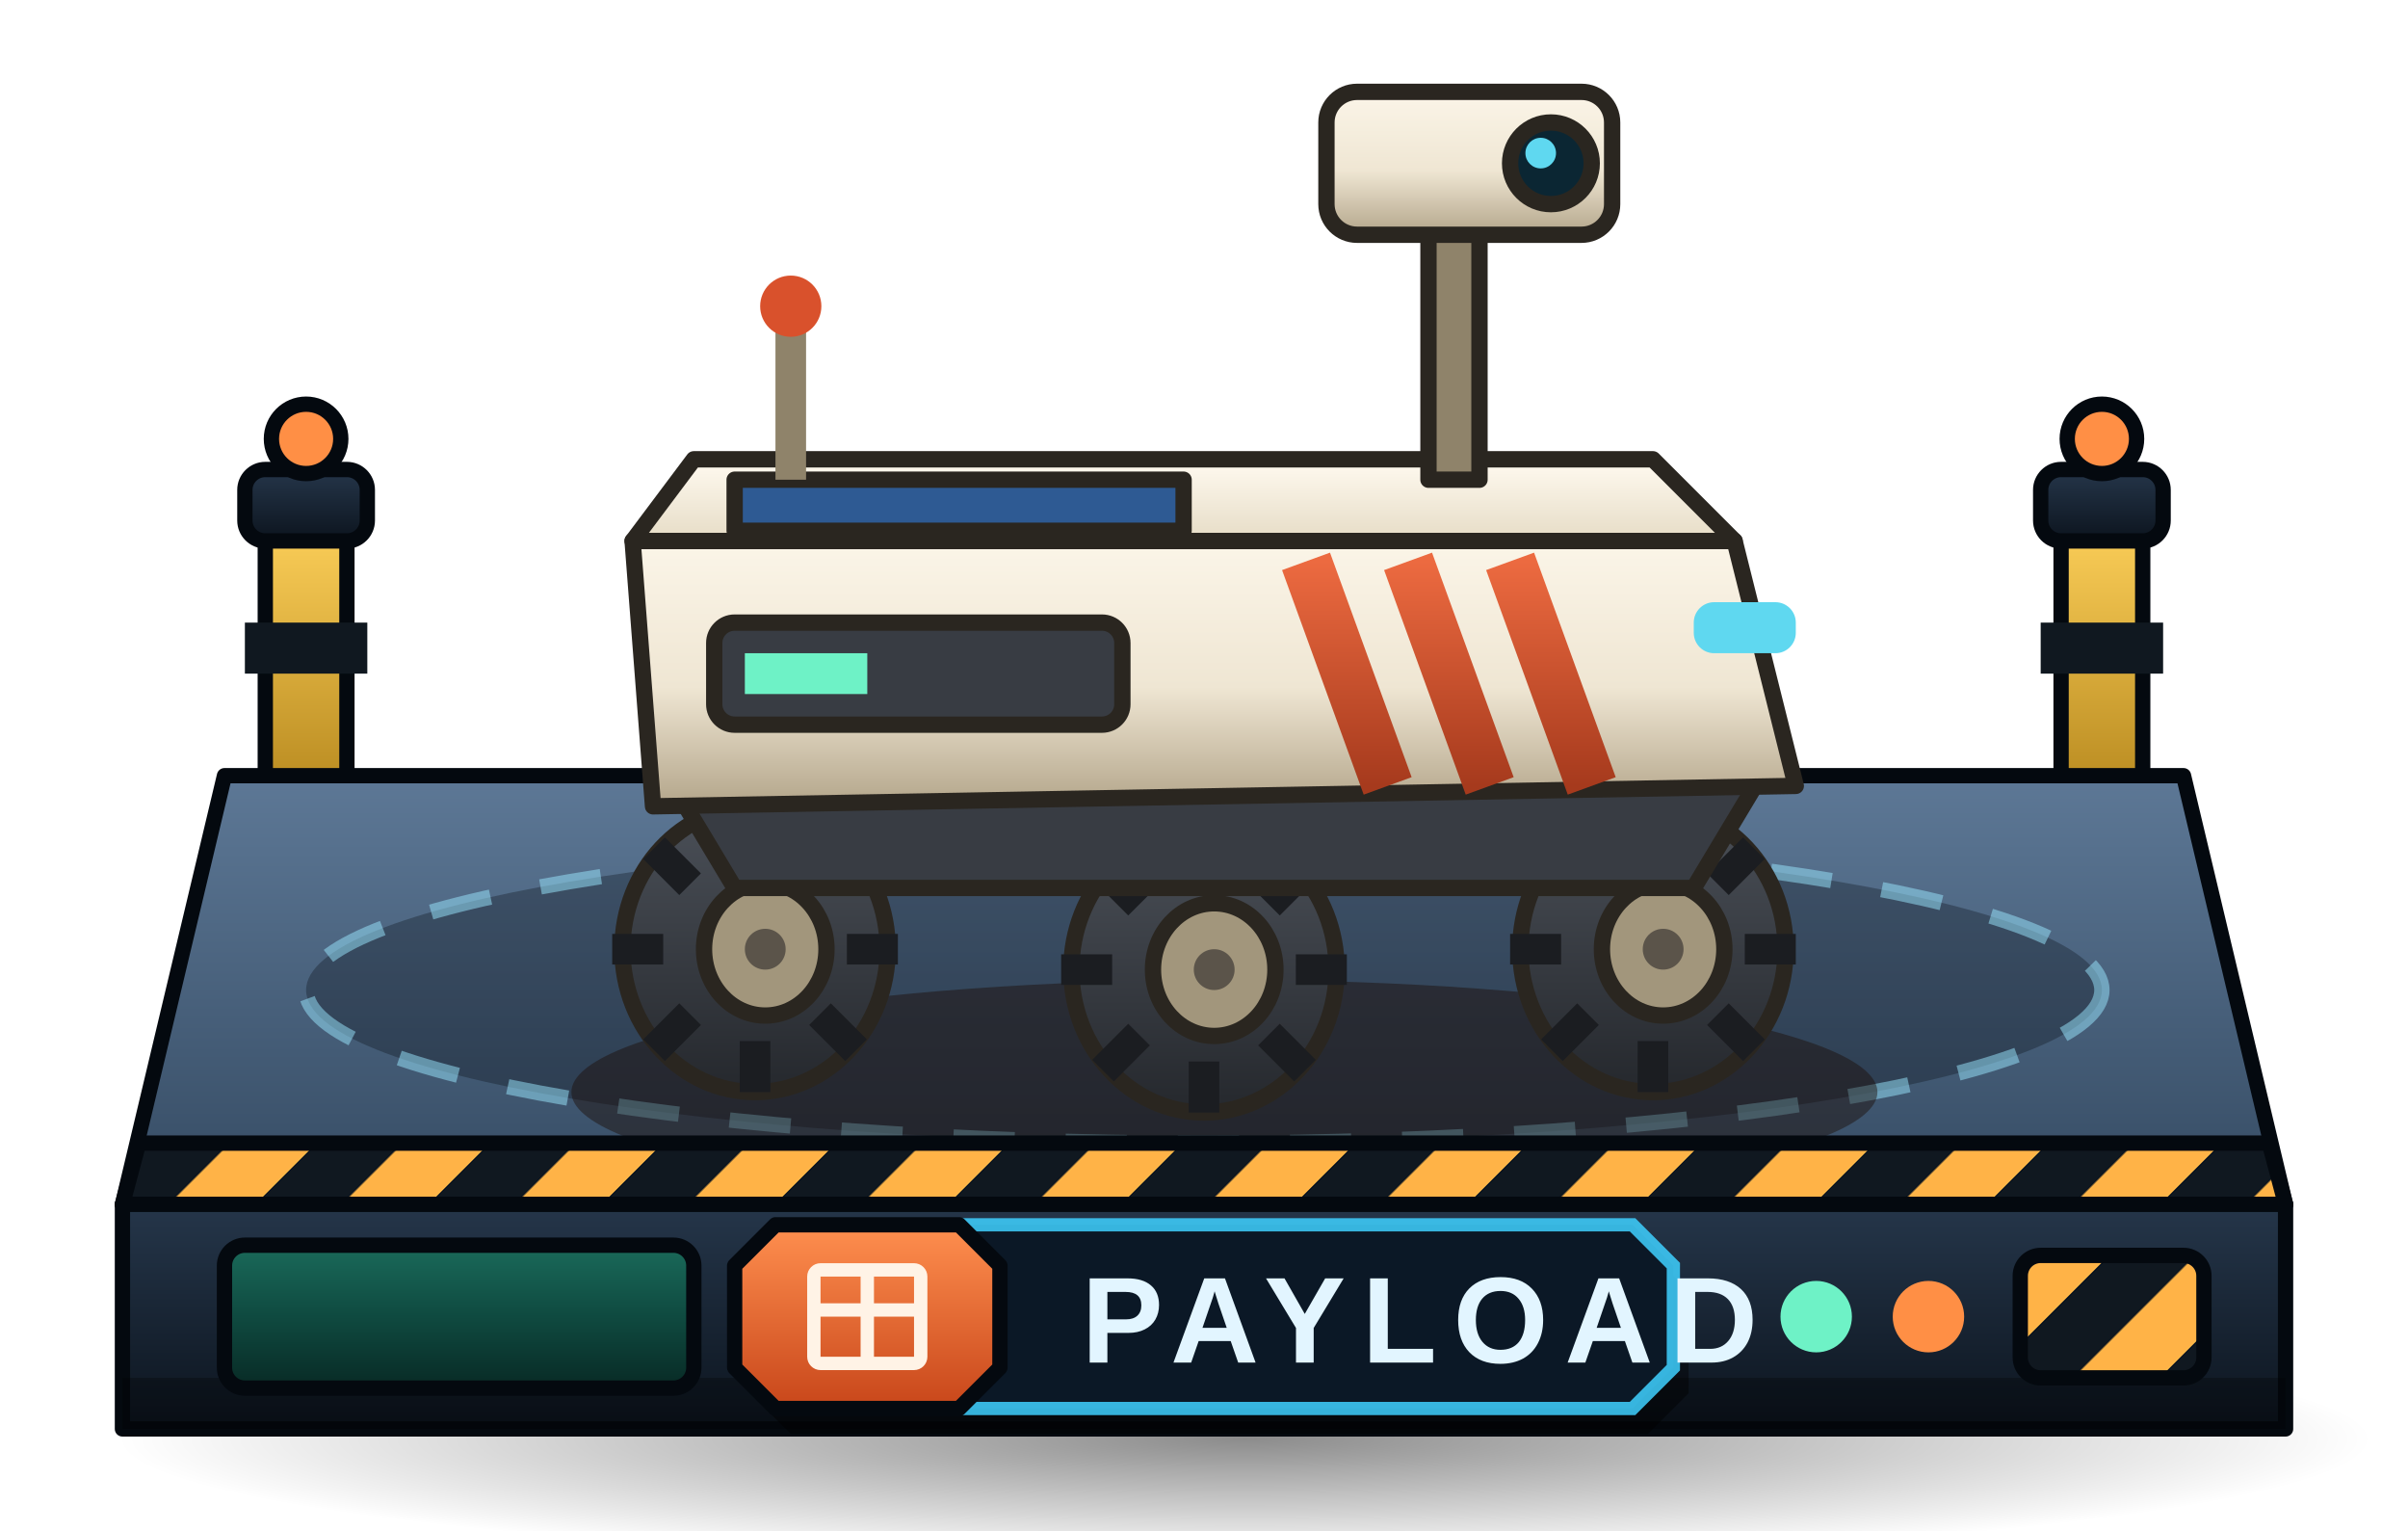
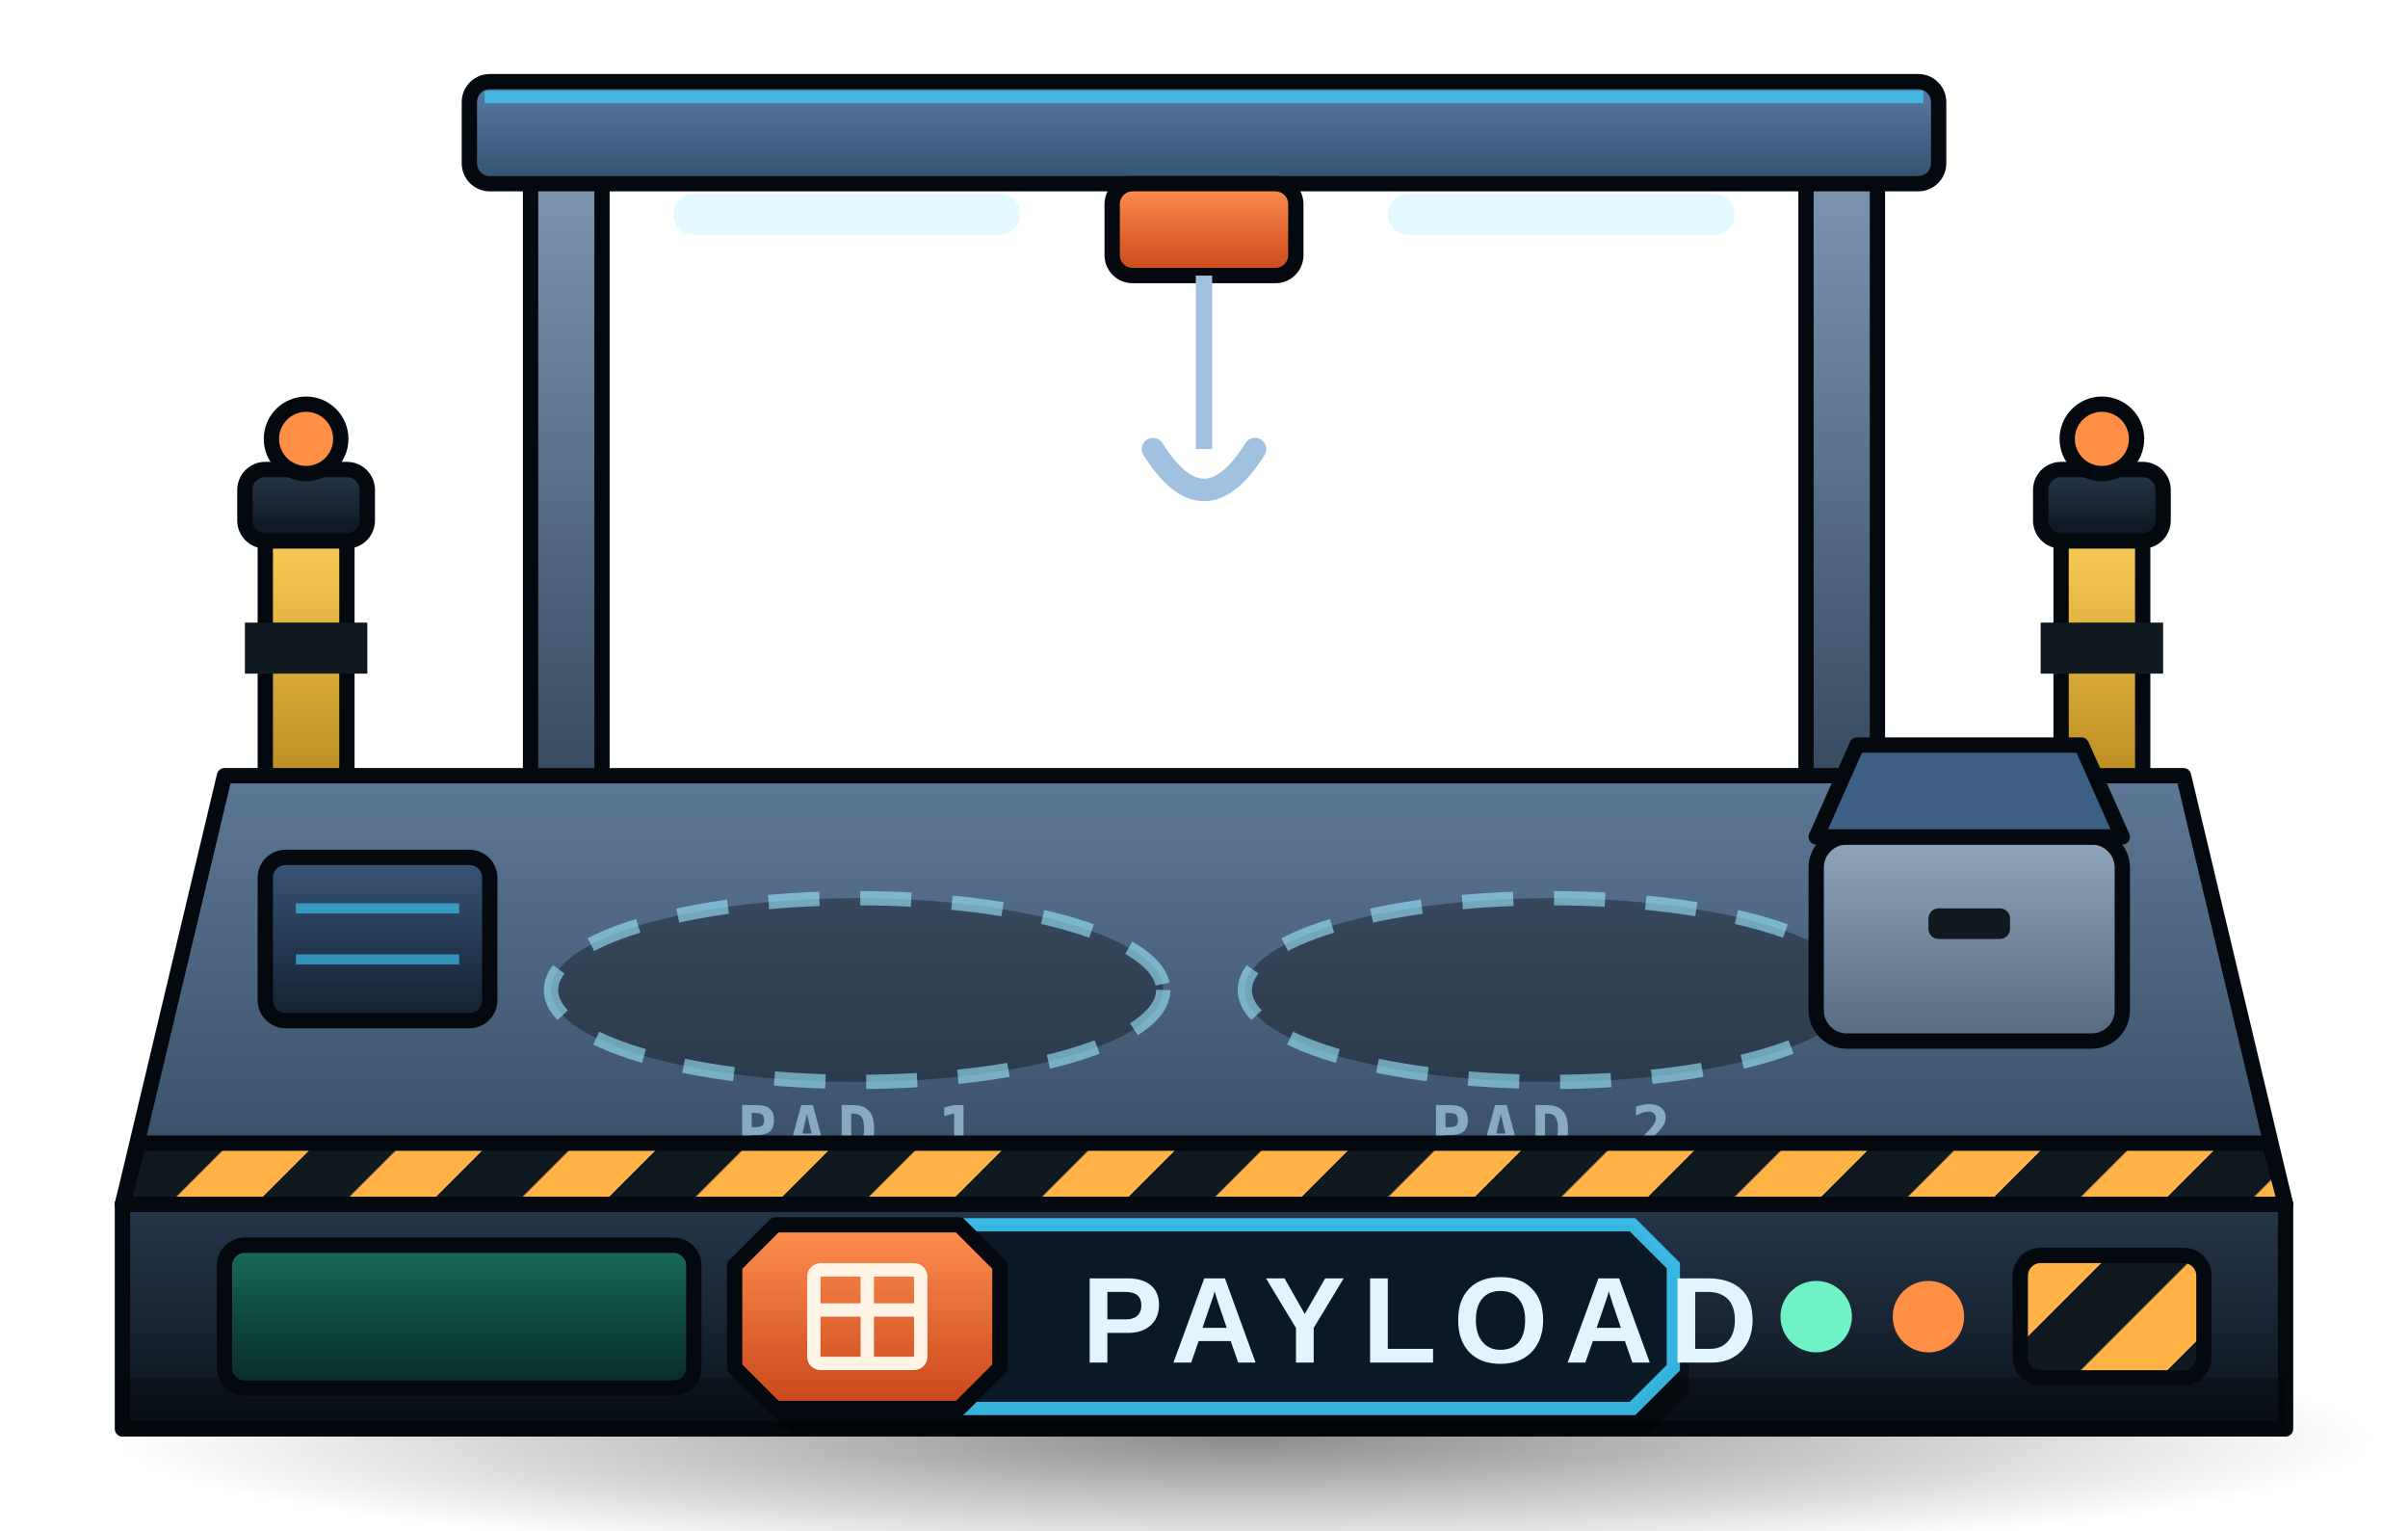
<svg xmlns="http://www.w3.org/2000/svg" viewBox="0 0 236 150" width="236" height="150">
  <defs>
    <linearGradient id="cream" x1="0" y1="0" x2="0" y2="1">
      <stop offset="0" stop-color="#fbf5e8" />
      <stop offset=".55" stop-color="#efe6d3" />
      <stop offset="1" stop-color="#b3a58a" />
    </linearGradient>
    <linearGradient id="creamH" x1="0" y1="0" x2="1" y2="0">
      <stop offset="0" stop-color="#fbf5e8" />
      <stop offset=".6" stop-color="#d9cdb3" />
      <stop offset="1" stop-color="#b3a58a" />
    </linearGradient>
    <linearGradient id="creamTop" x1="0" y1="0" x2="0" y2="1">
      <stop offset="0" stop-color="#fffaf0" />
      <stop offset="1" stop-color="#e6dcc6" />
    </linearGradient>
    <linearGradient id="char" x1="0" y1="0" x2="0" y2="1">
      <stop offset="0" stop-color="#4b5058" />
      <stop offset="1" stop-color="#25282d" />
    </linearGradient>
    <linearGradient id="screen" x1="0" y1="0" x2="0" y2="1">
      <stop offset="0" stop-color="#1a6a5a" />
      <stop offset=".5" stop-color="#0f4a40" />
      <stop offset="1" stop-color="#082a25" />
    </linearGradient>
    <radialGradient id="screenGlow" cx=".5" cy=".5" r=".6">
      <stop offset="0" stop-color="#6ef2c6" stop-opacity=".35" />
      <stop offset="1" stop-color="#6ef2c6" stop-opacity="0" />
    </radialGradient>
    <linearGradient id="red" x1="0" y1="0" x2="0" y2="1">
      <stop offset="0" stop-color="#ec6a40" />
      <stop offset="1" stop-color="#a63a1d" />
    </linearGradient>
    <linearGradient id="yel" x1="0" y1="0" x2="0" y2="1">
      <stop offset="0" stop-color="#ffd25c" />
      <stop offset="1" stop-color="#a87a12" />
    </linearGradient>
    <linearGradient id="glassSheen" x1="0" y1="0" x2="1" y2="1">
      <stop offset="0" stop-color="#fff" stop-opacity=".16" />
      <stop offset=".35" stop-color="#fff" stop-opacity=".03" />
      <stop offset=".5" stop-color="#fff" stop-opacity=".09" />
      <stop offset=".62" stop-color="#fff" stop-opacity="0" />
    </linearGradient>
    <radialGradient id="lampGlow" cx=".5" cy=".5" r=".5">
      <stop offset="0" stop-color="#ffd9a0" stop-opacity=".55" />
      <stop offset="1" stop-color="#ffb066" stop-opacity="0" />
    </radialGradient>
    <radialGradient id="ao" cx=".5" cy=".5" r=".5">
      <stop offset="0" stop-color="#000" stop-opacity=".45" />
      <stop offset="1" stop-color="#000" stop-opacity="0" />
    </radialGradient>
    <filter id="soft" x="-20%" y="-20%" width="140%" height="140%">
      <feGaussianBlur stdDeviation="2.2" />
    </filter>
    <filter id="blur6" x="-50%" y="-50%" width="200%" height="200%">
      <feGaussianBlur stdDeviation="6" />
    </filter>
    <filter id="drop" x="-20%" y="-20%" width="140%" height="160%">
      <feDropShadow dx="3" dy="7" stdDeviation="5" flood-color="#1a0f05" flood-opacity=".45" />
    </filter>
    <linearGradient id="wallG" x1="0" y1="0" x2="0" y2="1">
      <stop offset="0" stop-color="#1d3350" />
      <stop offset=".55" stop-color="#162840" />
      <stop offset="1" stop-color="#0d1a2a" />
    </linearGradient>
    <linearGradient id="panelG" x1="0" y1="0" x2="0" y2="1">
      <stop offset="0" stop-color="#24405f" />
      <stop offset="1" stop-color="#16293f" />
    </linearGradient>
    <linearGradient id="floorG" x1="0" y1="0" x2="0" y2="1">
      <stop offset="0" stop-color="#172433" />
      <stop offset=".4" stop-color="#1b2a3b" />
      <stop offset="1" stop-color="#131e2b" />
    </linearGradient>
    <linearGradient id="hullH" x1="0" y1="0" x2="1" y2="0">
      <stop offset="0" stop-color="#0a1522" />
      <stop offset=".5" stop-color="#1c3048" />
      <stop offset="1" stop-color="#0a1522" />
    </linearGradient>
    <linearGradient id="hullV" x1="0" y1="0" x2="0" y2="1">
      <stop offset="0" stop-color="#22384f" />
      <stop offset=".45" stop-color="#132235" />
      <stop offset="1" stop-color="#070f1a" />
    </linearGradient>
    <linearGradient id="cab" x1="0" y1="0" x2="0" y2="1">
      <stop offset="0" stop-color="#3a5677" />
      <stop offset=".5" stop-color="#253a54" />
      <stop offset="1" stop-color="#14202f" />
    </linearGradient>
    <linearGradient id="cabH" x1="0" y1="0" x2="1" y2="0">
      <stop offset="0" stop-color="#3f5d80" />
      <stop offset=".6" stop-color="#293f5a" />
      <stop offset="1" stop-color="#162334" />
    </linearGradient>
    <linearGradient id="cabTop" x1="0" y1="0" x2="0" y2="1">
      <stop offset="0" stop-color="#5a7da6" />
      <stop offset="1" stop-color="#33506f" />
    </linearGradient>
    <linearGradient id="dark" x1="0" y1="0" x2="0" y2="1">
      <stop offset="0" stop-color="#25364a" />
      <stop offset="1" stop-color="#0c141e" />
    </linearGradient>
    <linearGradient id="acc" x1="0" y1="0" x2="0" y2="1">
      <stop offset="0" stop-color="#ff8f4f" />
      <stop offset="1" stop-color="#c8461a" />
    </linearGradient>
    <linearGradient id="steelTop" x1="0" y1="0" x2="0" y2="1">
      <stop offset="0" stop-color="#5d7896" />
      <stop offset="1" stop-color="#354b63" />
    </linearGradient>
    <linearGradient id="steel" x1="0" y1="0" x2="0" y2="1">
      <stop offset="0" stop-color="#7d97b3" />
      <stop offset="1" stop-color="#34485e" />
    </linearGradient>
    <linearGradient id="glassDark" x1="0" y1="0" x2="0" y2="1">
      <stop offset="0" stop-color="#12303f" />
      <stop offset="1" stop-color="#06131c" />
    </linearGradient>
    <linearGradient id="screenC" x1="0" y1="0" x2="0" y2="1">
      <stop offset="0" stop-color="#14506e" />
      <stop offset=".5" stop-color="#0d3650" />
      <stop offset="1" stop-color="#071f30" />
    </linearGradient>
    <linearGradient id="coreG" x1="0" y1="0" x2="1" y2="0">
      <stop offset="0" stop-color="#06231f" />
      <stop offset=".5" stop-color="#1f8f76" />
      <stop offset="1" stop-color="#06231f" />
    </linearGradient>
    <linearGradient id="water" x1="0" y1="0" x2="0" y2="1">
      <stop offset="0" stop-color="#7fd6ee" />
      <stop offset="1" stop-color="#2b8fb5" />
    </linearGradient>
    <linearGradient id="nutri" x1="0" y1="0" x2="0" y2="1">
      <stop offset="0" stop-color="#a6e87a" />
      <stop offset="1" stop-color="#3f9a4a" />
    </linearGradient>
    <linearGradient id="bag" x1="0" y1="0" x2="0" y2="1">
      <stop offset="0" stop-color="#8fa5bb" />
      <stop offset="1" stop-color="#566b82" />
    </linearGradient>
    <linearGradient id="rail" x1="0" y1="0" x2="0" y2="1">
      <stop offset="0" stop-color="#63c3ff" />
      <stop offset="1" stop-color="#1b6fb0" />
    </linearGradient>
    <linearGradient id="led" x1="0" y1="0" x2="0" y2="1">
      <stop offset="0" stop-color="#ffffff" />
      <stop offset="1" stop-color="#cfe6ff" />
    </linearGradient>
    <linearGradient id="aoTop" x1="0" y1="0" x2="0" y2="1">
      <stop offset="0" stop-color="#03070c" stop-opacity=".7" />
      <stop offset="1" stop-color="#03070c" stop-opacity="0" />
    </linearGradient>
    <linearGradient id="aoBot" x1="0" y1="1" x2="0" y2="0">
      <stop offset="0" stop-color="#03070c" stop-opacity=".55" />
      <stop offset="1" stop-color="#03070c" stop-opacity="0" />
    </linearGradient>
    <linearGradient id="aoL" x1="0" y1="0" x2="1" y2="0">
      <stop offset="0" stop-color="#03070c" stop-opacity=".6" />
      <stop offset="1" stop-color="#03070c" stop-opacity="0" />
    </linearGradient>
    <linearGradient id="aoR" x1="1" y1="0" x2="0" y2="0">
      <stop offset="0" stop-color="#03070c" stop-opacity=".6" />
      <stop offset="1" stop-color="#03070c" stop-opacity="0" />
    </linearGradient>
    <radialGradient id="pool" cx=".5" cy=".5" r=".5">
      <stop offset="0" stop-color="#bfe6ff" stop-opacity=".16" />
      <stop offset="1" stop-color="#bfe6ff" stop-opacity="0" />
    </radialGradient>
    <radialGradient id="cyanGlow" cx=".5" cy=".5" r=".5">
      <stop offset="0" stop-color="#3fd0ff" stop-opacity=".4" />
      <stop offset="1" stop-color="#3fd0ff" stop-opacity="0" />
    </radialGradient>
    <radialGradient id="growGlow" cx=".5" cy=".5" r=".5">
      <stop offset="0" stop-color="#ffd6f0" stop-opacity=".5" />
      <stop offset="1" stop-color="#ff9ad5" stop-opacity="0" />
    </radialGradient>
    <radialGradient id="warmGlow" cx=".5" cy=".5" r=".5">
      <stop offset="0" stop-color="#ffd9a0" stop-opacity=".5" />
      <stop offset="1" stop-color="#ffb066" stop-opacity="0" />
    </radialGradient>
    <pattern id="haz" width="12" height="12" patternUnits="userSpaceOnUse" patternTransform="rotate(45)">
      <rect width="12" height="12" fill="#ffb347" />
      <rect width="6" height="12" fill="#101820" />
    </pattern>
    <pattern id="grip" width="9" height="9" patternUnits="userSpaceOnUse">
      <circle cx="2.5" cy="2.5" r="1.1" fill="#bfe6ff" fill-opacity=".2" />
      <circle cx="7" cy="7" r="1.1" fill="#03070c" fill-opacity=".4" />
    </pattern>
    <pattern id="mesh" width="6" height="6" patternUnits="userSpaceOnUse">
      <path d="M0 0 L6 6 M6 0 L0 6" stroke="#bfe6ff" stroke-opacity=".16" stroke-width=".8" />
    </pattern>
    <pattern id="cells" width="14" height="10" patternUnits="userSpaceOnUse">
      <rect width="14" height="10" fill="#14284a" />
      <rect x=".8" y=".8" width="12.4" height="8.4" fill="#1d3f74" />
      <path d="M0 5 H14" stroke="#3f6fb0" stroke-opacity=".5" stroke-width=".6" />
    </pattern>
  </defs>
  <g transform="translate(-1288 -860)">
    <ellipse cx="1410" cy="1001" rx="112" ry="12" fill="url(#ao)" />
    <rect x="1314" y="910" width="8" height="34" fill="url(#yel)" stroke="#04090f" stroke-width="1.5" stroke-linejoin="round" />
    <rect x="1312" y="921" width="12" height="5" fill="#101820" />
    <rect x="1312" y="906" width="12" height="7" rx="2" fill="url(#dark)" stroke="#04090f" stroke-width="1.5" stroke-linejoin="round" />
    <circle cx="1318" cy="903" r="3.4" fill="#ff8f45" stroke="#04090f" stroke-width="1.5" stroke-linejoin="round" />
    <rect x="1490" y="910" width="8" height="34" fill="url(#yel)" stroke="#04090f" stroke-width="1.5" stroke-linejoin="round" />
    <rect x="1488" y="921" width="12" height="5" fill="#101820" />
    <rect x="1488" y="906" width="12" height="7" rx="2" fill="url(#dark)" stroke="#04090f" stroke-width="1.5" stroke-linejoin="round" />
    <circle cx="1494" cy="903" r="3.4" fill="#ff8f45" stroke="#04090f" stroke-width="1.5" stroke-linejoin="round" />
+     <rect x="1340" y="876" width="7" height="62" fill="url(#steel)" stroke="#04090f" stroke-width="1.5" stroke-linejoin="round" />
+     <rect x="1465" y="876" width="7" height="62" fill="url(#steel)" stroke="#04090f" stroke-width="1.5" stroke-linejoin="round" />
+     <rect x="1334" y="868" width="144" height="10" rx="2" fill="url(#cabTop)" stroke="#04090f" stroke-width="1.5" stroke-linejoin="round" />
+     <path d="M1335.5 869.5 H1476.5" stroke="#3fd0ff" stroke-opacity=".7" stroke-width="1.2" />
+     <rect x="1354" y="879" width="34" height="4" rx="2" fill="#dff7ff" opacity=".85" />
+     <rect x="1424" y="879" width="34" height="4" rx="2" fill="#dff7ff" opacity=".85" />
+     <rect x="1397" y="878" width="18" height="9" rx="2" fill="url(#acc)" stroke="#04090f" stroke-width="1.5" stroke-linejoin="round" />
+     <path d="M1406 887 V904" stroke="#9fc0de" stroke-width="1.6" />
+     <path d="M1401 904 q5 8 10 0" fill="none" stroke="#9fc0de" stroke-width="2.2" stroke-linecap="round" />
    <path d="M1300 978 L1310 936 H1502 L1512 978 Z" fill="url(#steelTop)" stroke="#04090f" stroke-width="1.5" stroke-linejoin="round" />
-     <ellipse cx="1406" cy="957" rx="88" ry="15" fill="#03070c" opacity=".3" />
-     <ellipse cx="1406" cy="957" rx="88" ry="15" fill="none" stroke="#9be8ff" stroke-opacity=".5" stroke-width="1.5" stroke-dasharray="6 5" />
-     <g transform="translate(1330 863)">
-       <ellipse cx="78" cy="104" rx="64" ry="11" fill="#1a0b05" opacity=".45" />
-       <g>
-         <ellipse cx="32" cy="90" rx="13" ry="14" fill="url(#char)" stroke="#2a2620" stroke-width="1.6" stroke-linejoin="round" />
-         <rect x="30.5" y="76" width="3" height="5" fill="#1b1d21" transform="rotate(0 32 90)" />
-         <rect x="30.5" y="76" width="3" height="5" fill="#1b1d21" transform="rotate(45 32 90)" />
-         <rect x="30.5" y="76" width="3" height="5" fill="#1b1d21" transform="rotate(90 32 90)" />
-         <rect x="30.5" y="76" width="3" height="5" fill="#1b1d21" transform="rotate(135 32 90)" />
-         <rect x="30.5" y="76" width="3" height="5" fill="#1b1d21" transform="rotate(180 32 90)" />
-         <rect x="30.5" y="76" width="3" height="5" fill="#1b1d21" transform="rotate(225 32 90)" />
-         <rect x="30.5" y="76" width="3" height="5" fill="#1b1d21" transform="rotate(270 32 90)" />
-         <rect x="30.5" y="76" width="3" height="5" fill="#1b1d21" transform="rotate(315 32 90)" />
-         <ellipse cx="33" cy="90" rx="6" ry="6.5" fill="#a2967c" stroke="#2a2620" stroke-width="1.6" stroke-linejoin="round" />
-         <circle cx="33" cy="90" r="2" fill="#5b544a" />
-       </g>
-       <g>
-         <ellipse cx="76" cy="92" rx="13" ry="14" fill="url(#char)" stroke="#2a2620" stroke-width="1.6" stroke-linejoin="round" />
-         <rect x="74.5" y="78" width="3" height="5" fill="#1b1d21" transform="rotate(0 76 92)" />
-         <rect x="74.5" y="78" width="3" height="5" fill="#1b1d21" transform="rotate(45 76 92)" />
-         <rect x="74.5" y="78" width="3" height="5" fill="#1b1d21" transform="rotate(90 76 92)" />
-         <rect x="74.5" y="78" width="3" height="5" fill="#1b1d21" transform="rotate(135 76 92)" />
-         <rect x="74.5" y="78" width="3" height="5" fill="#1b1d21" transform="rotate(180 76 92)" />
-         <rect x="74.5" y="78" width="3" height="5" fill="#1b1d21" transform="rotate(225 76 92)" />
-         <rect x="74.5" y="78" width="3" height="5" fill="#1b1d21" transform="rotate(270 76 92)" />
-         <rect x="74.5" y="78" width="3" height="5" fill="#1b1d21" transform="rotate(315 76 92)" />
-         <ellipse cx="77" cy="92" rx="6" ry="6.5" fill="#a2967c" stroke="#2a2620" stroke-width="1.6" stroke-linejoin="round" />
-         <circle cx="77" cy="92" r="2" fill="#5b544a" />
-       </g>
-       <g>
-         <ellipse cx="120" cy="90" rx="13" ry="14" fill="url(#char)" stroke="#2a2620" stroke-width="1.6" stroke-linejoin="round" />
-         <rect x="118.5" y="76" width="3" height="5" fill="#1b1d21" transform="rotate(0 120 90)" />
-         <rect x="118.5" y="76" width="3" height="5" fill="#1b1d21" transform="rotate(45 120 90)" />
-         <rect x="118.5" y="76" width="3" height="5" fill="#1b1d21" transform="rotate(90 120 90)" />
-         <rect x="118.5" y="76" width="3" height="5" fill="#1b1d21" transform="rotate(135 120 90)" />
-         <rect x="118.5" y="76" width="3" height="5" fill="#1b1d21" transform="rotate(180 120 90)" />
-         <rect x="118.5" y="76" width="3" height="5" fill="#1b1d21" transform="rotate(225 120 90)" />
-         <rect x="118.5" y="76" width="3" height="5" fill="#1b1d21" transform="rotate(270 120 90)" />
-         <rect x="118.5" y="76" width="3" height="5" fill="#1b1d21" transform="rotate(315 120 90)" />
-         <ellipse cx="121" cy="90" rx="6" ry="6.5" fill="#a2967c" stroke="#2a2620" stroke-width="1.6" stroke-linejoin="round" />
-         <circle cx="121" cy="90" r="2" fill="#5b544a" />
-       </g>
-       <path d="M24 74 L130 74 L124 84 L30 84 Z" fill="#383c43" stroke="#2a2620" stroke-width="1.6" stroke-linejoin="round" />
-       <path d="M20 50 L128 50 L134 74 L22 76 Z" fill="url(#cream)" stroke="#2a2620" stroke-width="1.6" stroke-linejoin="round" />
-       <path d="M26 42 L120 42 L128 50 L20 50 Z" fill="url(#creamTop)" stroke="#2a2620" stroke-width="1.6" stroke-linejoin="round" />
-       <path d="M86 52 l8 22 M96 52 l8 22 M106 52 l8 22" stroke="url(#red)" stroke-width="5" />
-       <rect x="30" y="44" width="44" height="5" fill="#2e5a93" stroke="#2a2620" stroke-width="1.6" stroke-linejoin="round" />
-       <rect x="28" y="58" width="40" height="10" rx="2" fill="#383c43" stroke="#2a2620" stroke-width="1.6" stroke-linejoin="round" />
-       <rect x="31" y="61" width="12" height="4" fill="#6ef2c6" />
-       <rect x="98" y="18" width="5" height="26" fill="#8f836a" stroke="#2a2620" stroke-width="1.6" stroke-linejoin="round" />
-       <rect x="88" y="6" width="28" height="14" rx="3" fill="url(#cream)" stroke="#2a2620" stroke-width="1.6" stroke-linejoin="round" />
-       <circle cx="110" cy="13" r="4" fill="#0b2633" stroke="#2a2620" stroke-width="1.6" stroke-linejoin="round" />
-       <circle cx="109" cy="12" r="1.5" fill="#5fd8f0" />
-       <rect x="34" y="28" width="3" height="16" fill="#8f836a" />
-       <circle cx="35.5" cy="27" r="3" fill="#d9512c" />
-       <rect x="124" y="56" width="10" height="5" rx="2" fill="#5fd8f0" />
-     </g>
+     <ellipse cx="1372" cy="957" rx="30" ry="9" fill="#03070c" opacity=".35" />
+     <ellipse cx="1372" cy="957" rx="30" ry="9" fill="none" stroke="#9be8ff" stroke-opacity=".6" stroke-width="1.4" stroke-dasharray="5 4" />
+     <text x="1372" y="973" font-family="IBM Plex Mono, Consolas, monospace" font-weight="600" font-size="6.5" fill="#86aac4" text-anchor="middle" letter-spacing="1">PAD 1</text>
+     <ellipse cx="1440" cy="957" rx="30" ry="9" fill="#03070c" opacity=".35" />
+     <ellipse cx="1440" cy="957" rx="30" ry="9" fill="none" stroke="#9be8ff" stroke-opacity=".6" stroke-width="1.4" stroke-dasharray="5 4" />
+     <text x="1440" y="973" font-family="IBM Plex Mono, Consolas, monospace" font-weight="600" font-size="6.5" fill="#86aac4" text-anchor="middle" letter-spacing="1">PAD 2</text>
+     <rect x="1466" y="942" width="30" height="20" rx="3" fill="url(#bag)" stroke="#04090f" stroke-width="1.5" stroke-linejoin="round" />
+     <path d="M1466 942 l4 -9 h22 l4 9 Z" fill="#3d5f84" stroke="#04090f" stroke-width="1.5" stroke-linejoin="round" />
+     <rect x="1477" y="949" width="8" height="3" rx="1" fill="#101820" />
+     <rect x="1314" y="944" width="22" height="16" rx="2" fill="url(#cab)" stroke="#04090f" stroke-width="1.5" stroke-linejoin="round" />
+     <path d="M1317 949 h16 M1317 954 h16" stroke="#3fd0ff" stroke-opacity=".6" stroke-width="1" />
    <path d="M1300 978 L1301.6 972 H1510.4 L1512 978 Z" fill="url(#haz)" stroke="#04090f" stroke-width="1.5" stroke-linejoin="round" />
    <rect x="1300" y="978" width="212" height="22" fill="url(#dark)" stroke="#04090f" stroke-width="1.5" stroke-linejoin="round" />
    <rect x="1300" y="995" width="212" height="5" fill="#000" opacity=".3" />
    <rect x="1310" y="982" width="46" height="14" rx="2" fill="url(#screen)" stroke="#04090f" stroke-width="1.5" stroke-linejoin="round" />
    <g>
      <path d="M1365.5 982.5 H1449.5 L1453.5 986.5 V996.5 L1449.5 1000.5 H1365.5 L1361.5 996.5 V986.5 Z" fill="#000" opacity=".45" />
      <path d="M1364 980 H1448 L1452 984 V994 L1448 998 H1364 L1360 994 V984 Z" fill="#0b1826" stroke="#3fd0ff" stroke-opacity=".85" stroke-width="1.3" />
      <path d="M1364 980 H1382 L1386 984 V994 L1382 998 H1364 L1360 994 V984 Z" fill="url(#acc)" stroke="#04090f" stroke-width="1.5" stroke-linejoin="round" />
      <g transform="translate(1373 989) scale(0.6545455)" fill="none" stroke="#fff3e6" stroke-width="2">
        <rect x="-8" y="-7" width="16" height="14" rx="1" />
        <path d="M-8 -1 H8 M0 -7 V7" />
      </g>
      <text x="1394" y="993.5" font-family="Barlow Condensed, Arial Narrow, Arial" font-weight="700" font-size="12" letter-spacing="1.6" fill="#e2f5ff">PAYLOAD</text>
    </g>
    <circle cx="1466" cy="989" r="3.5" fill="#6ef2c6" />
    <circle cx="1477" cy="989" r="3.5" fill="#ff8f45" />
    <rect x="1486" y="983" width="18" height="12" rx="2" fill="url(#haz)" stroke="#04090f" stroke-width="1.5" stroke-linejoin="round" />
  </g>
</svg>
